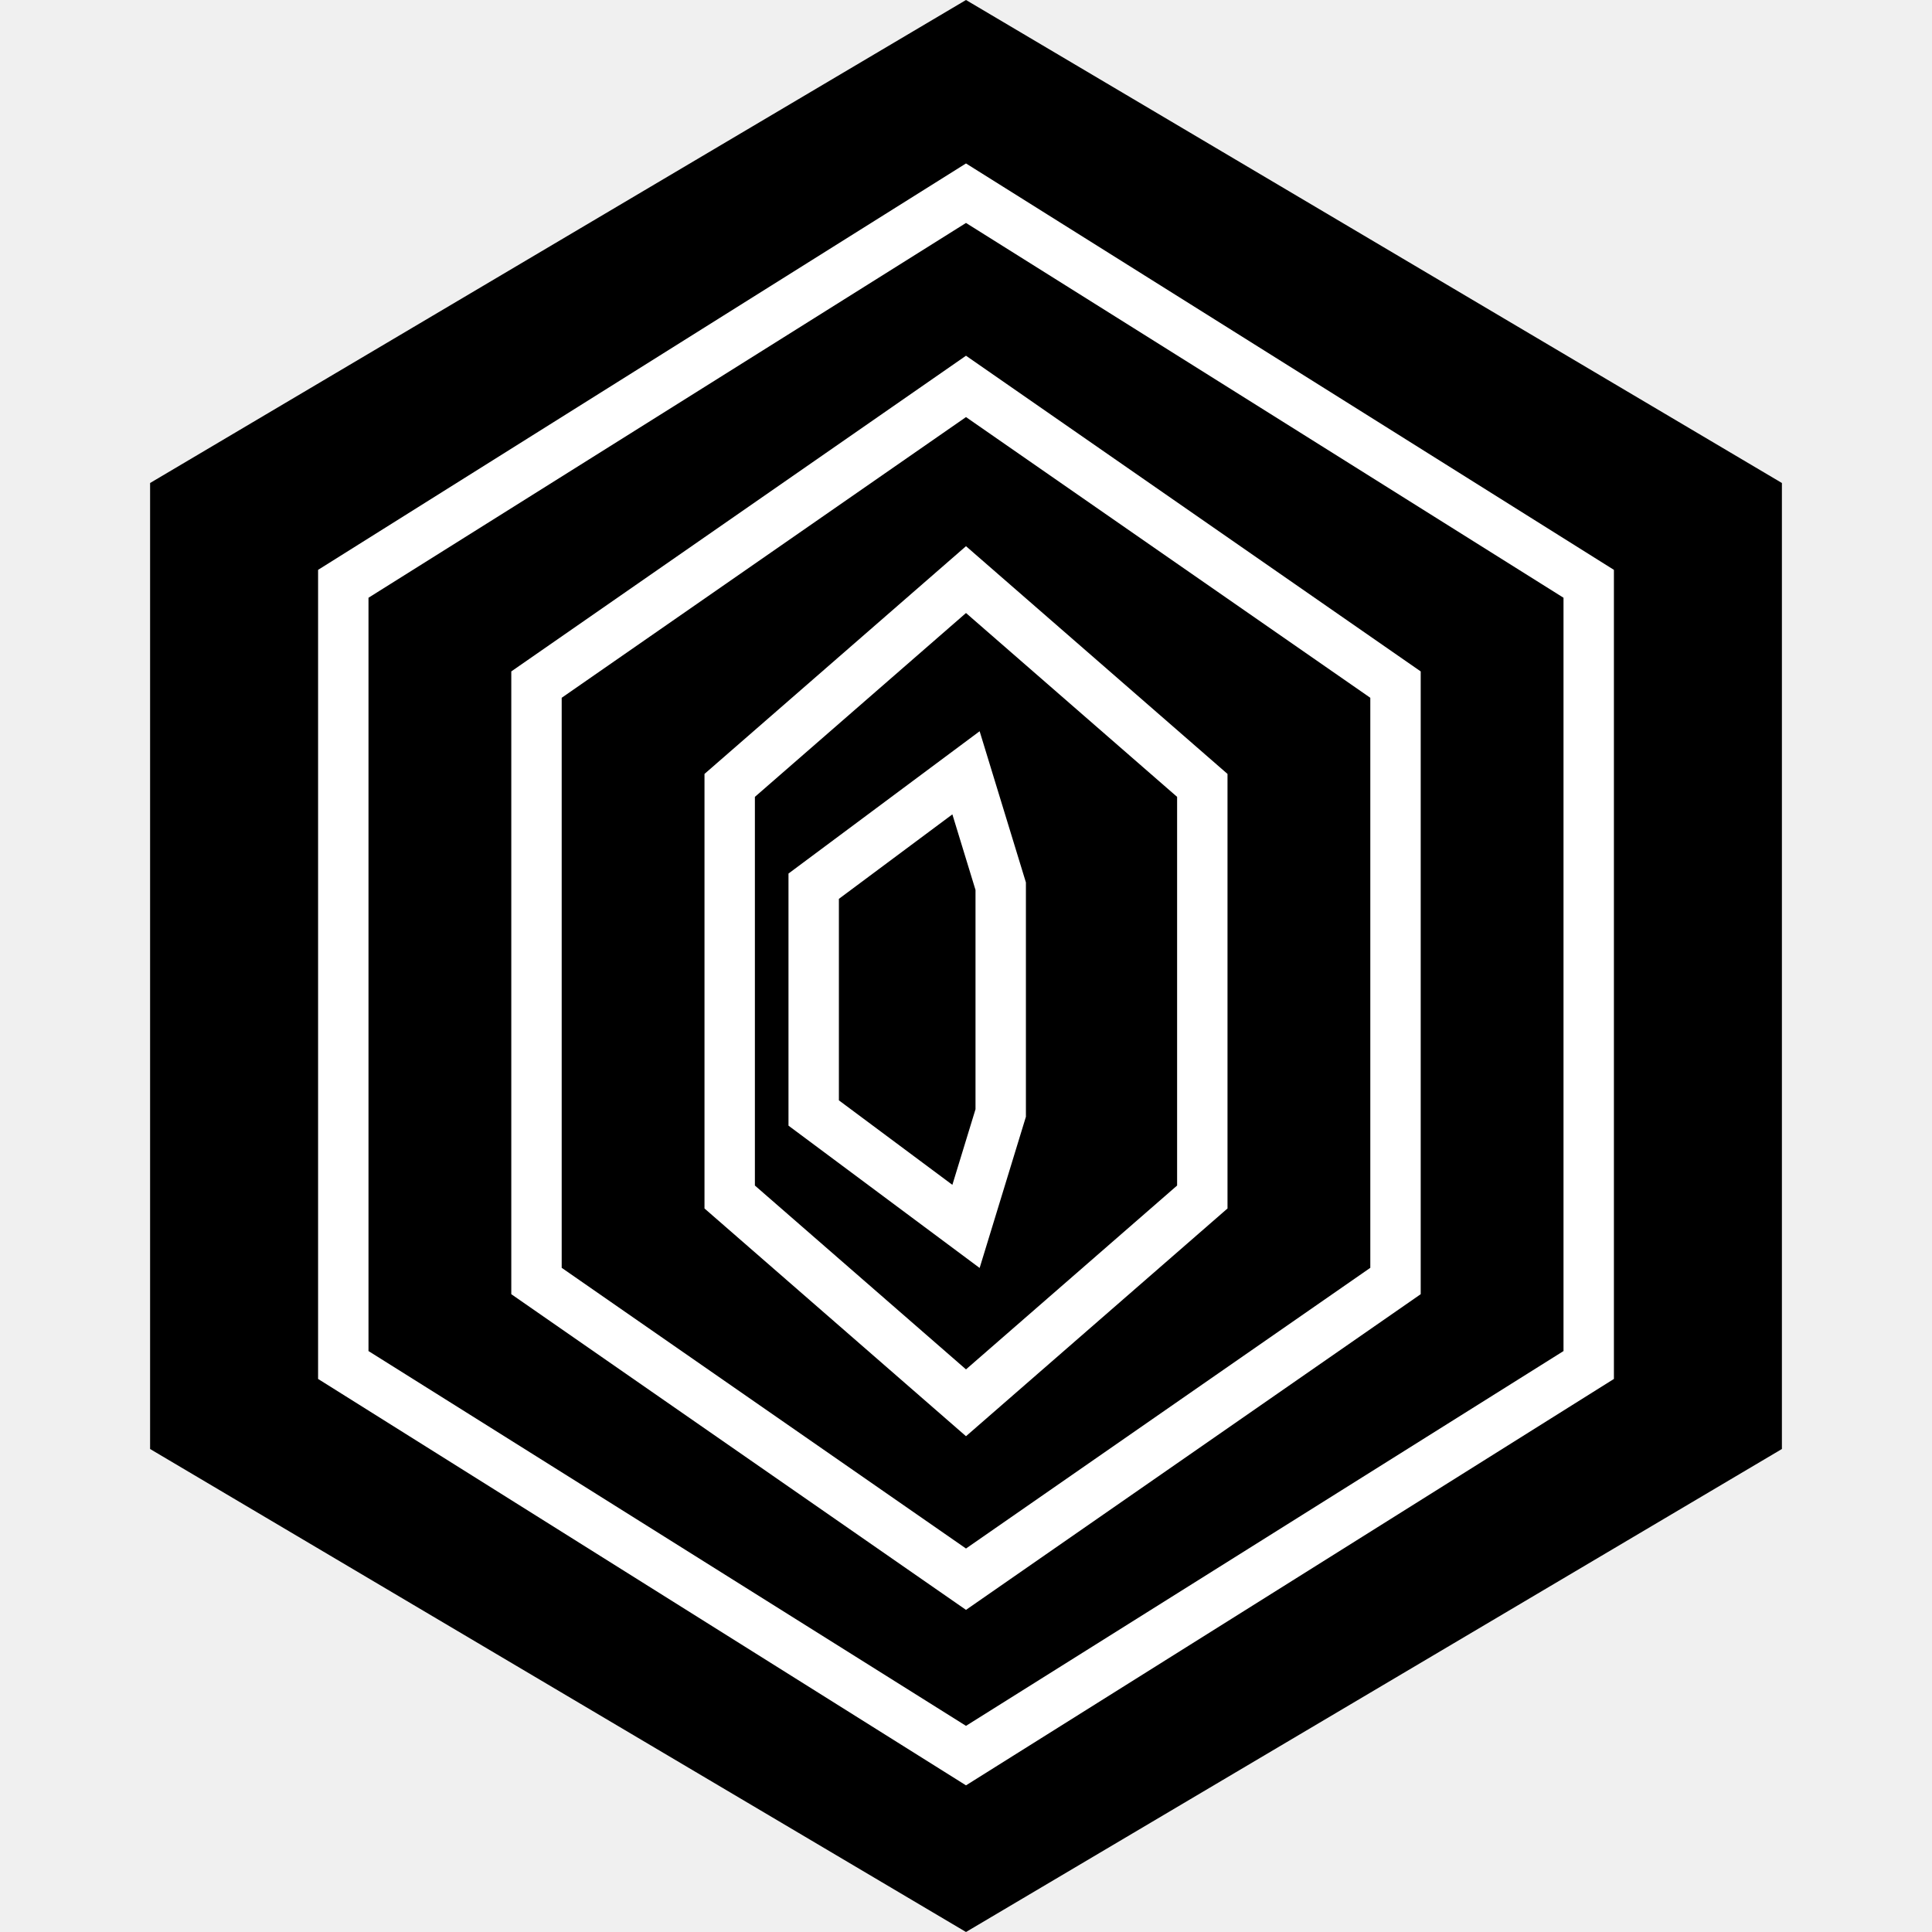
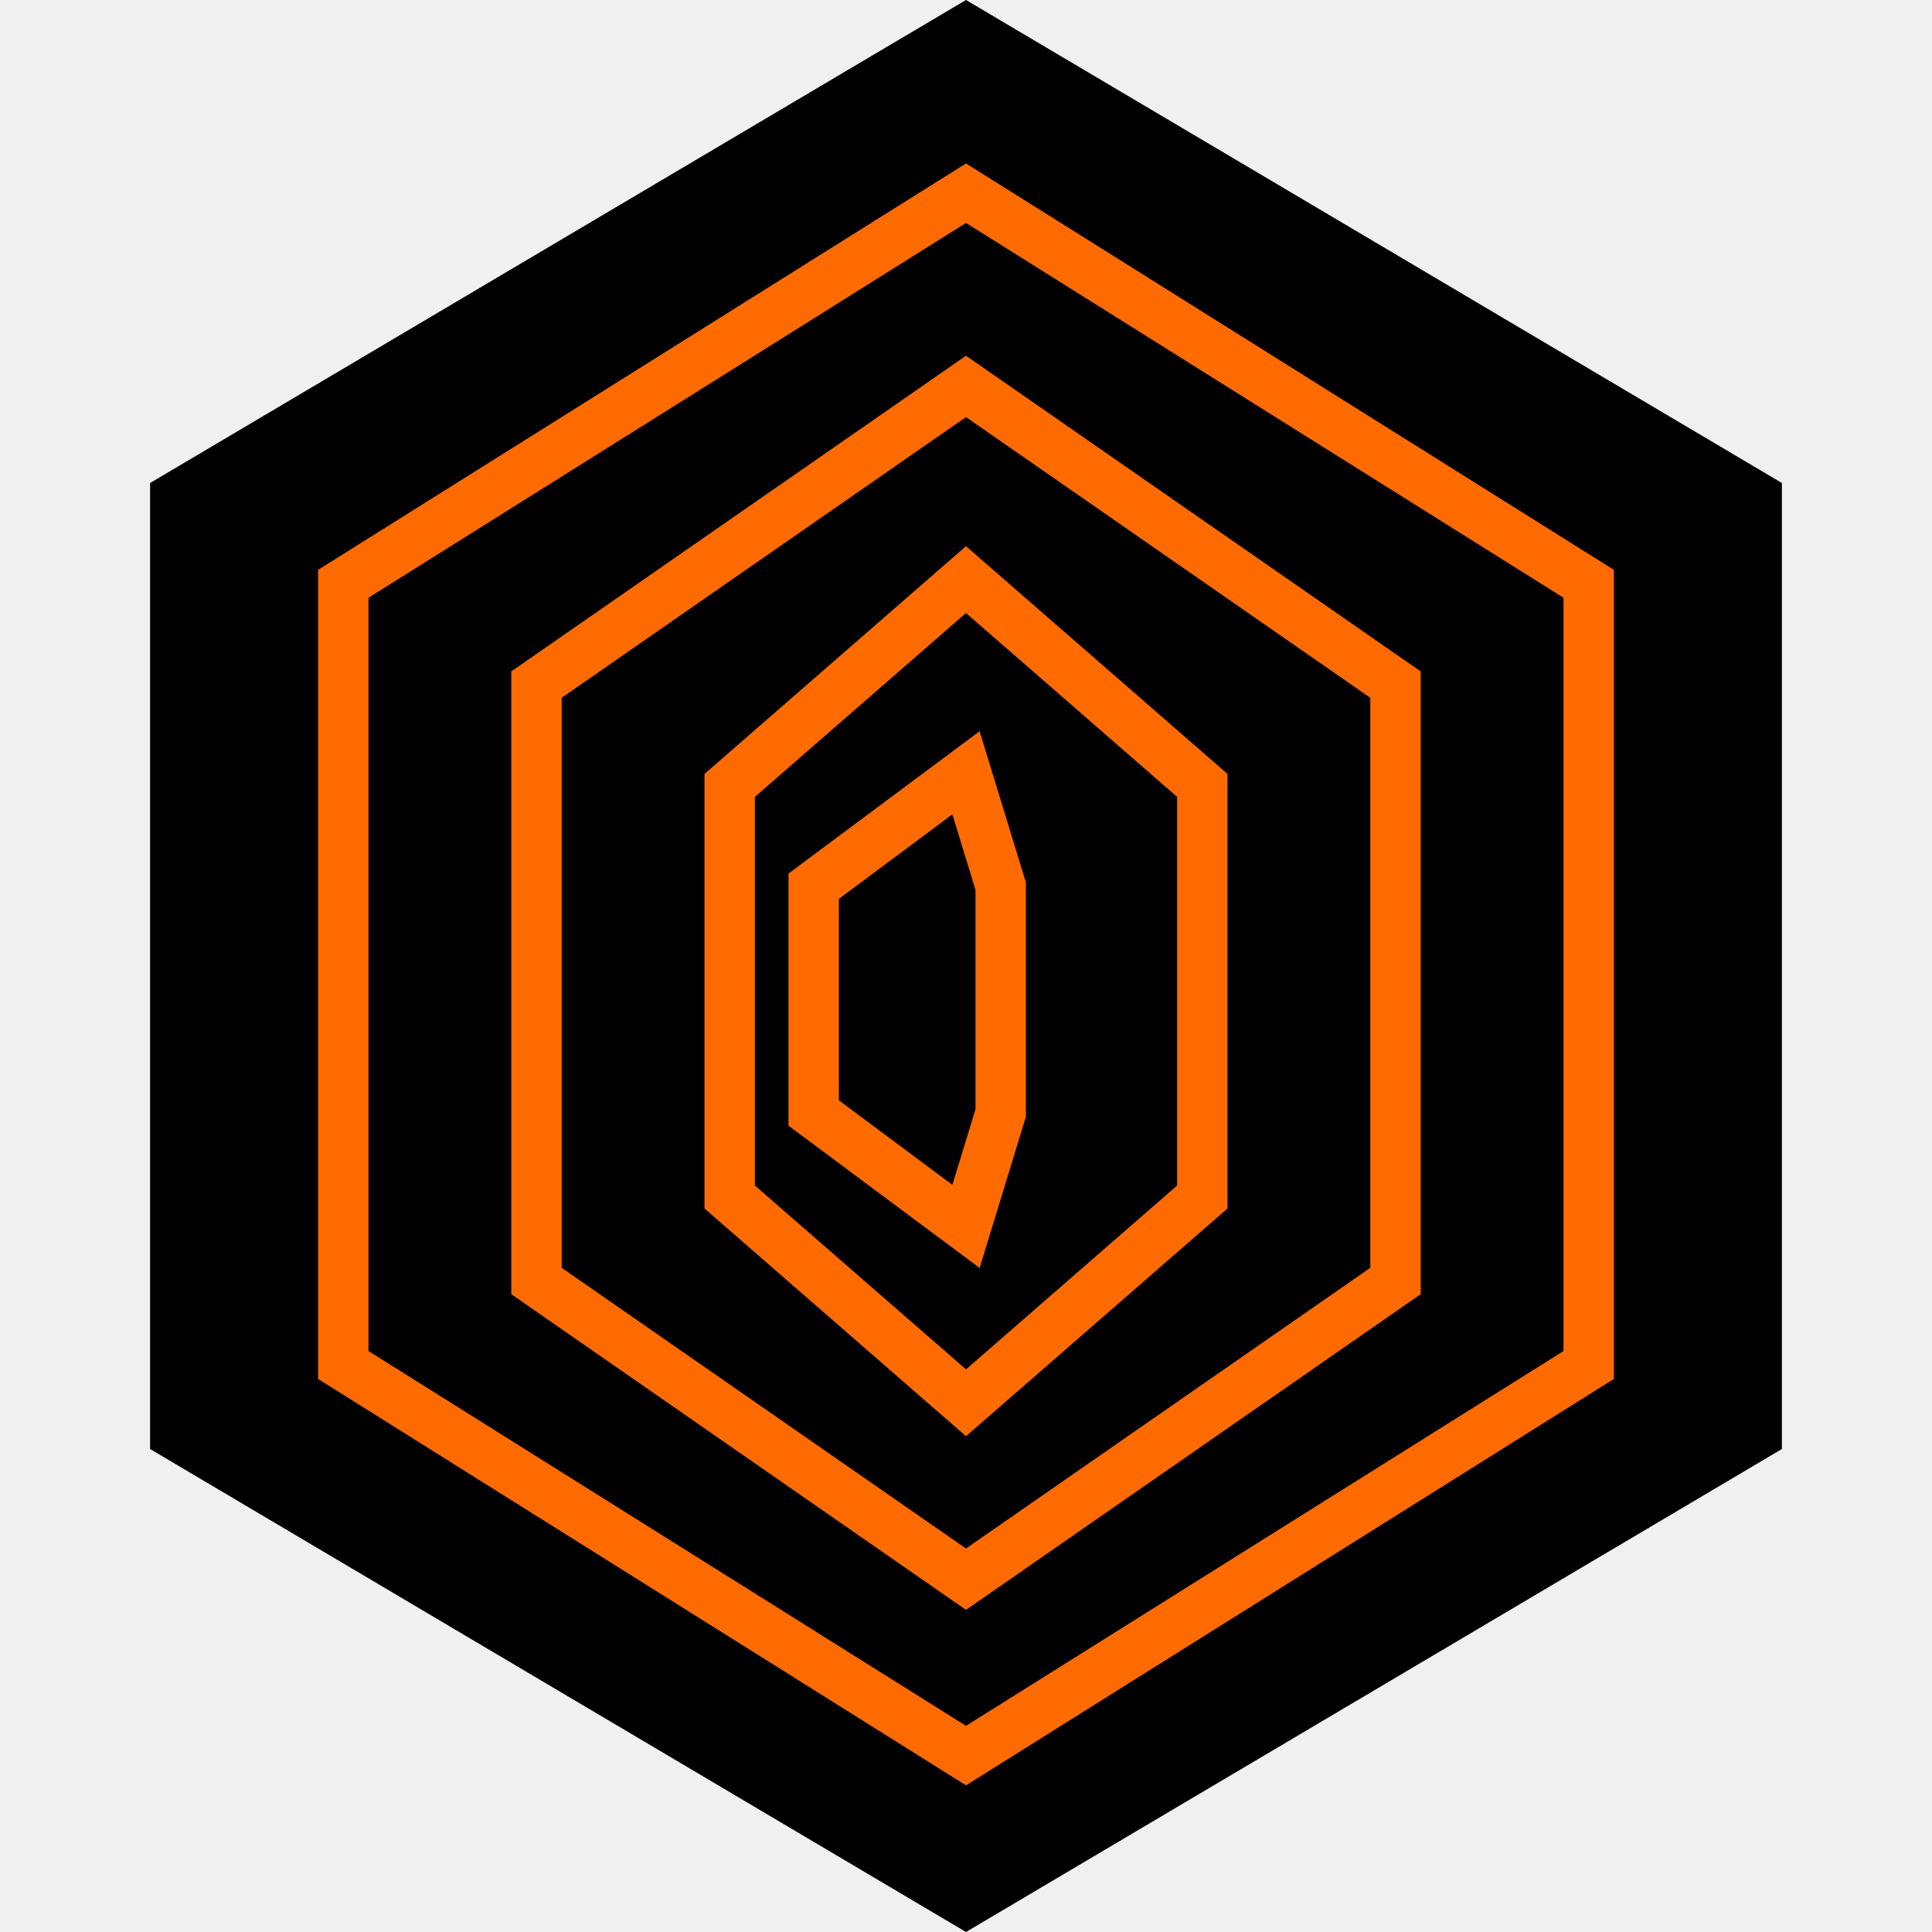
<svg xmlns="http://www.w3.org/2000/svg" width="115" height="115" viewBox="0 0 115 115" fill="none">
  <path d="M57.5 0L106.066 28.75V86.25L57.5 115L8.934 86.25V28.75L57.5 0Z" fill="#000000" />
-   <path d="M57.5 11.5L94.566 34.75V81.25L57.5 104.5L20.434 81.25V34.75L57.5 11.5Z" stroke="#FFFFFF" stroke-width="3" />
-   <path d="M57.5 23L83.066 40.75V76.25L57.5 94L31.934 76.25V40.75L57.5 23Z" stroke="#FFFFFF" stroke-width="3" />
-   <path d="M57.5 34.5L71.566 46.75V71.25L57.5 83.5L43.434 71.25V46.75L57.5 34.5Z" stroke="#FFFFFF" stroke-width="3" />
-   <path d="M57.5 46L59.566 52.75V66.25L57.5 73L48.434 66.25V52.75L57.5 46Z" stroke="#FFFFFF" stroke-width="3" />
+   <path d="M57.5 11.5L94.566 34.75V81.25L57.5 104.5L20.434 81.25V34.75L57.5 11.5Z" stroke="#FF6B00" stroke-width="3" />
+   <path d="M57.5 23L83.066 40.75V76.25L57.5 94L31.934 76.25V40.75L57.5 23Z" stroke="#FF6B00" stroke-width="3" />
+   <path d="M57.5 34.5L71.566 46.75V71.25L57.5 83.5L43.434 71.25V46.75L57.5 34.5Z" stroke="#FF6B00" stroke-width="3" />
+   <path d="M57.5 46L59.566 52.75V66.25L57.5 73L48.434 66.25V52.75L57.5 46Z" stroke="#FF6B00" stroke-width="3" />
</svg>
